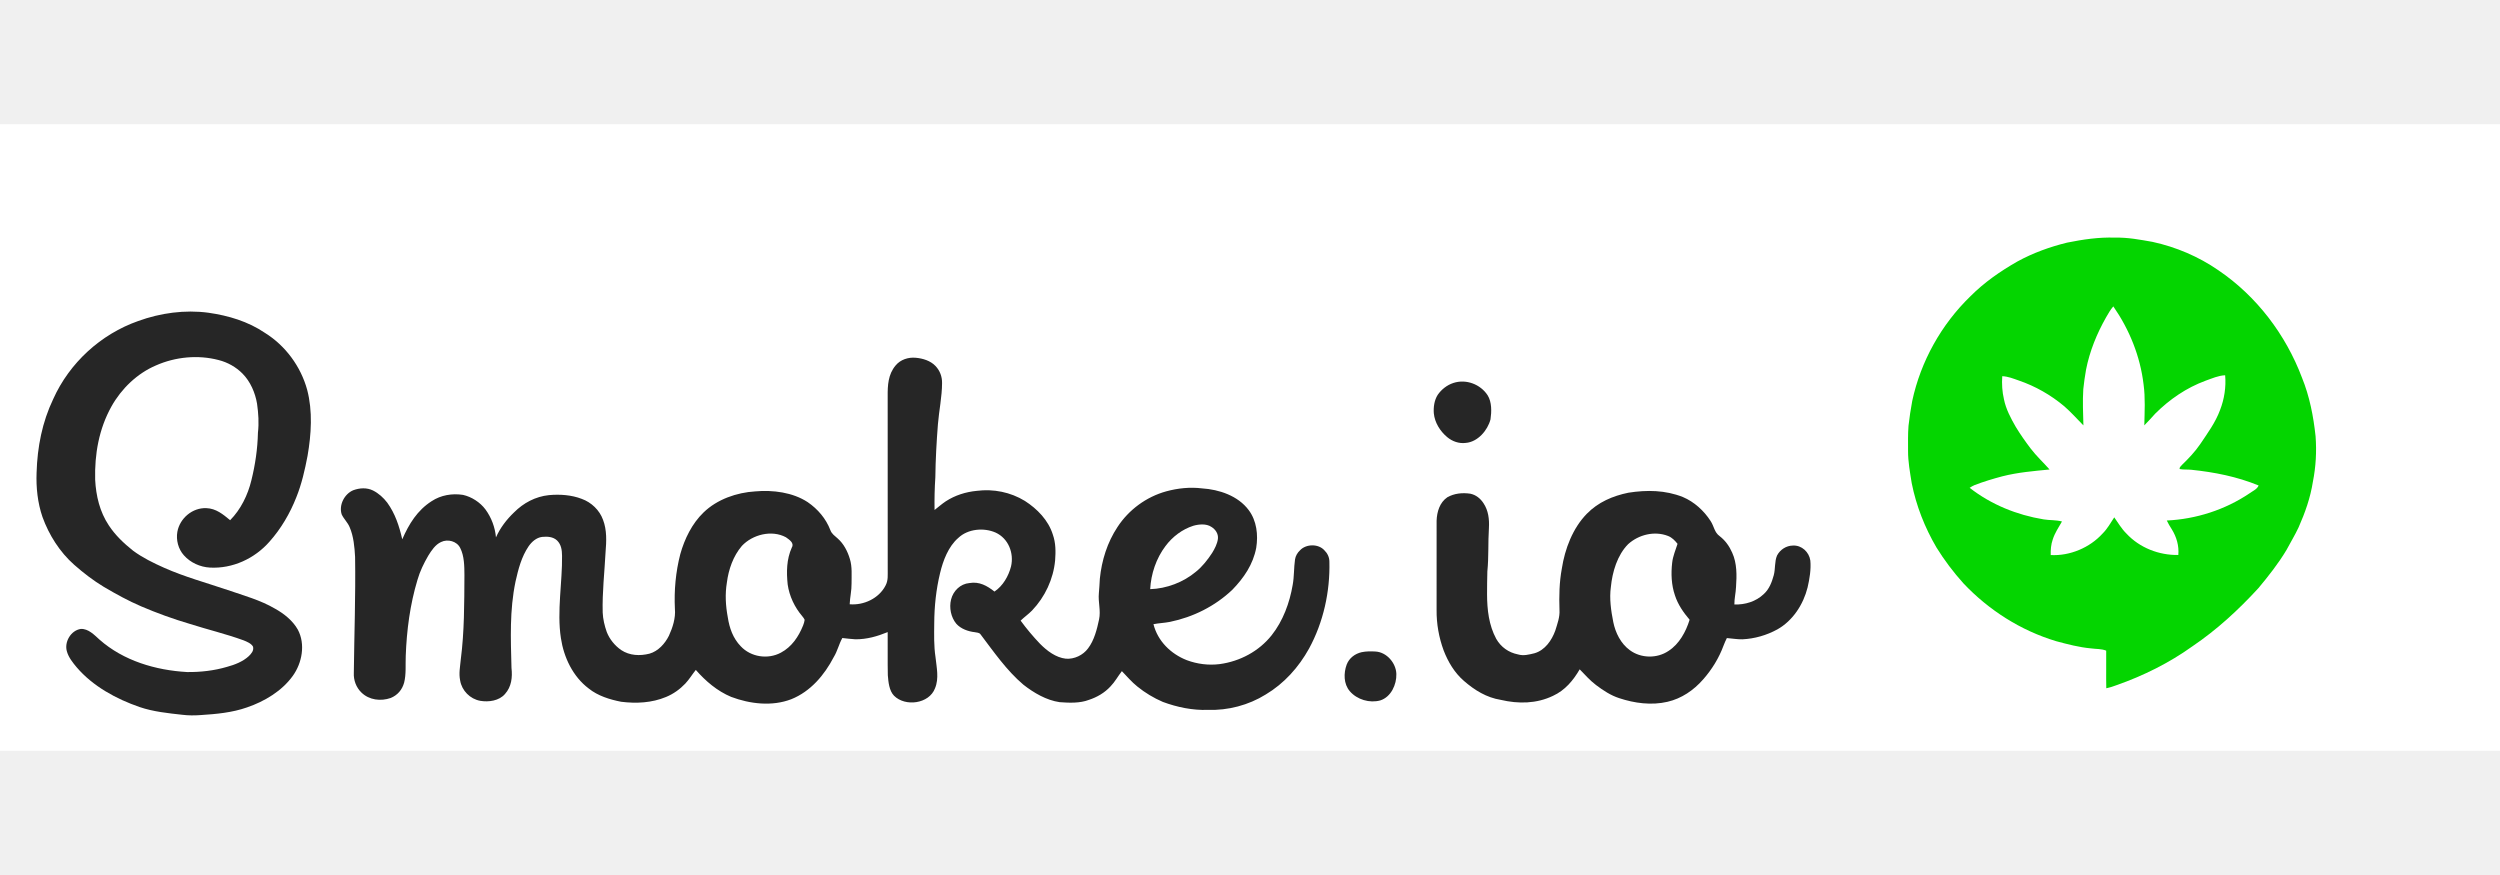
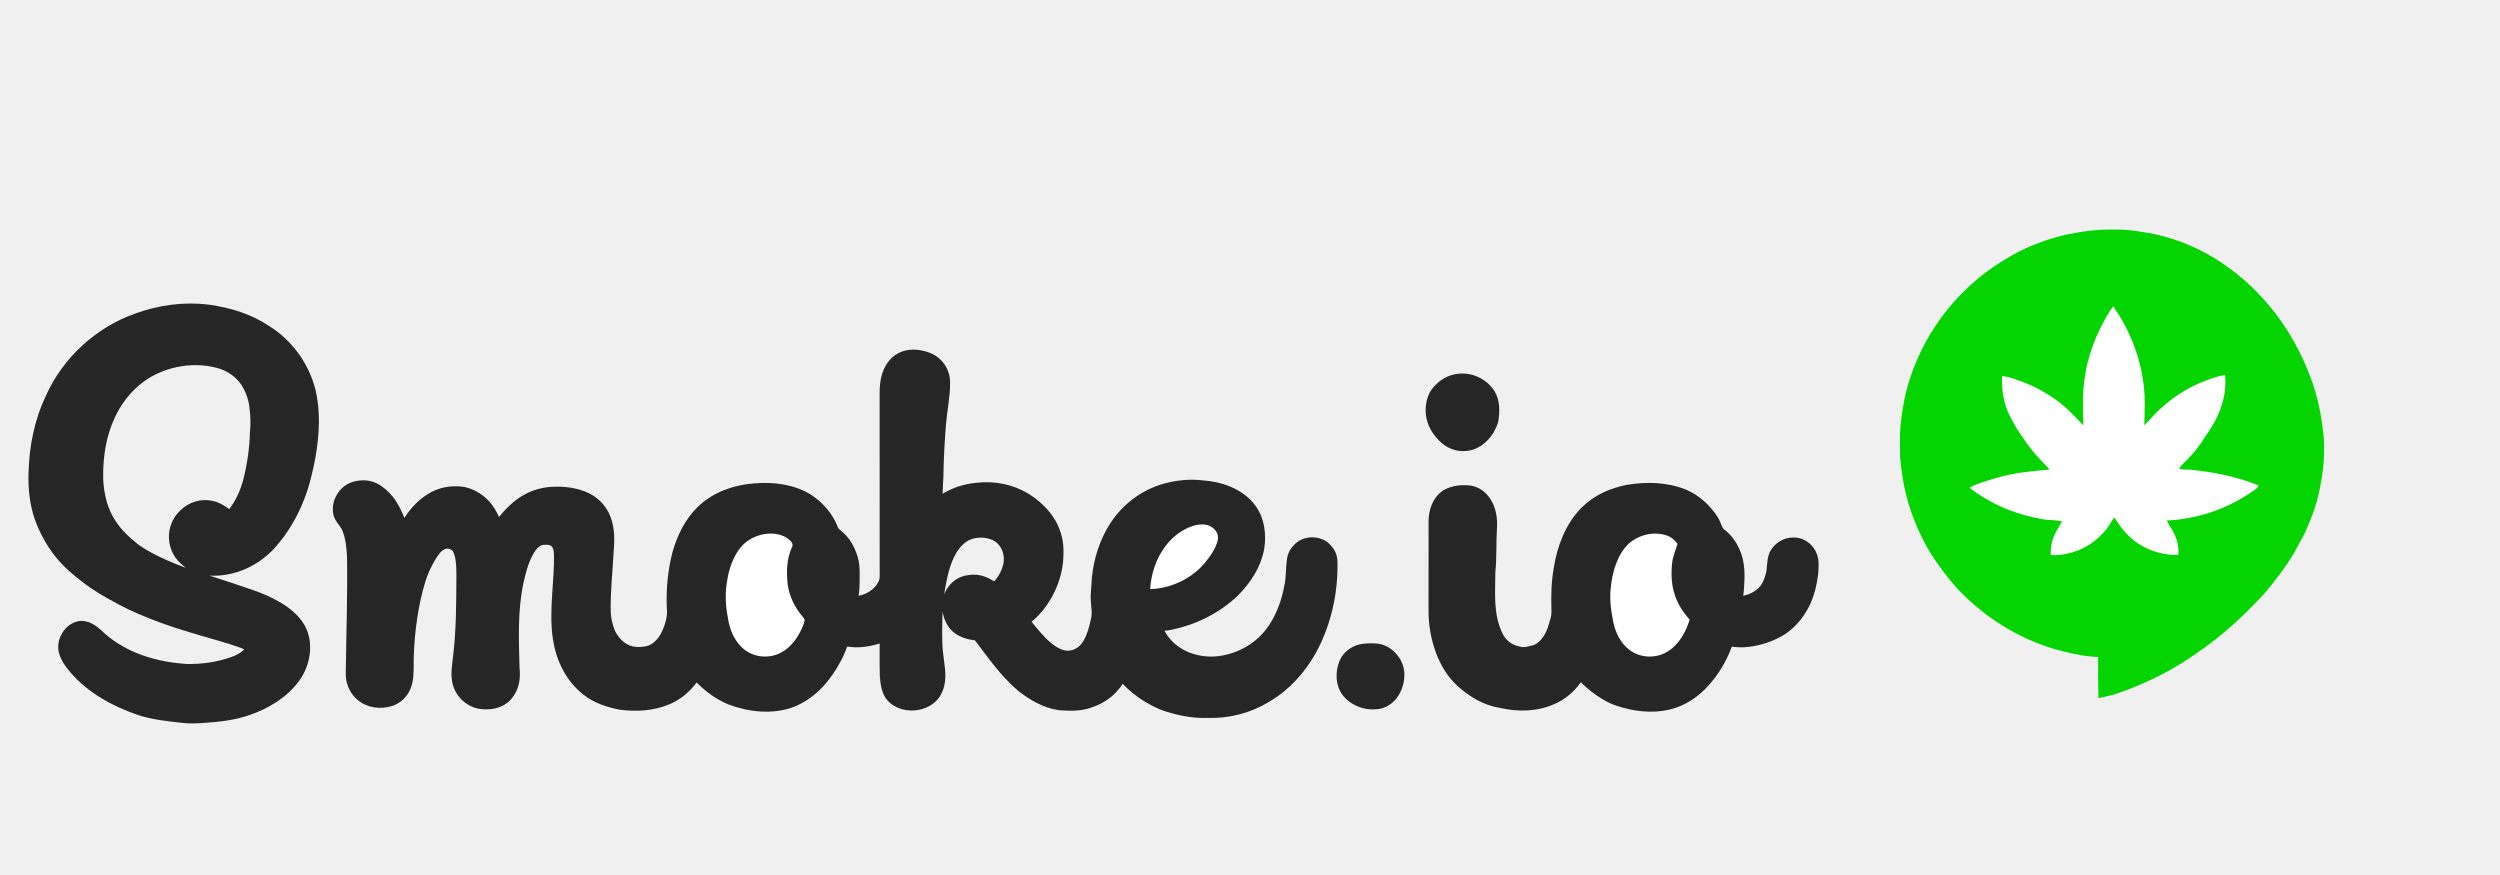
<svg xmlns="http://www.w3.org/2000/svg" xmlns:xlink="http://www.w3.org/1999/xlink" viewBox="0 0 2072 506" height="35.0pt" width="100.0pt" version="1.1">
  <defs>
-     <path d="M 0.00 0.00 L 2072.00 0.00 L 2072.00 506.00 L 0.00 506.00 L 0.00 0.00 Z" id="p0" />
    <path d="M 1753.00 87.35 C 1763.58 87.09 1773.66 89.05 1784.03 90.87 C 1803.50 95.11 1822.12 103.02 1838.53 114.35 C 1870.25 135.80 1894.42 167.71 1907.89 203.44 C 1914.21 219.00 1917.35 235.34 1919.15 251.97 C 1920.10 264.63 1919.40 277.17 1916.93 289.63 C 1914.88 302.80 1910.50 315.25 1905.11 327.39 C 1902.13 333.83 1898.39 339.86 1895.07 346.16 C 1888.36 357.41 1880.14 367.81 1871.76 377.86 C 1855.20 395.89 1837.36 412.35 1817.03 426.09 C 1797.91 439.79 1776.48 450.45 1754.30 458.23 C 1751.47 459.34 1748.67 460.19 1745.69 460.83 C 1745.46 450.44 1745.73 440.05 1745.62 429.66 C 1741.49 428.00 1737.54 428.43 1732.96 427.78 C 1723.10 426.87 1713.72 424.38 1704.18 421.83 C 1674.80 412.99 1648.26 396.10 1627.24 373.82 C 1618.94 364.57 1611.48 354.72 1604.94 344.15 C 1595.26 327.61 1588.16 309.65 1584.43 290.83 C 1583.02 281.95 1581.32 272.90 1581.40 264.00 C 1581.42 257.12 1581.22 250.19 1581.77 243.33 C 1582.55 236.42 1583.57 229.49 1584.87 222.65 C 1591.91 189.89 1608.96 159.32 1633.03 136.01 C 1644.60 124.38 1657.81 115.23 1672.01 107.13 C 1684.90 100.06 1698.92 94.99 1713.17 91.50 C 1726.34 88.85 1739.53 86.87 1753.00 87.35 Z" id="p1" />
    <path d="M 1751.51 144.33 C 1764.90 163.60 1773.84 185.71 1776.60 209.07 C 1778.12 220.13 1777.44 231.78 1777.21 242.93 C 1780.38 239.82 1783.25 236.45 1786.27 233.20 C 1798.14 221.37 1812.09 211.80 1827.87 205.97 C 1833.41 204.04 1838.24 201.71 1844.21 201.41 C 1845.05 211.17 1843.53 221.14 1839.97 230.25 C 1836.20 240.53 1829.58 249.51 1823.47 258.59 C 1819.19 264.88 1813.96 270.30 1808.54 275.60 C 1807.94 276.39 1805.74 278.07 1806.62 279.17 C 1809.65 279.76 1812.92 279.43 1816.01 279.73 C 1835.22 281.71 1854.01 285.40 1871.94 292.77 C 1870.78 295.88 1866.80 297.49 1864.23 299.39 C 1844.10 312.95 1820.04 320.66 1795.83 321.80 C 1796.99 324.33 1798.45 326.67 1799.94 329.01 C 1803.91 335.40 1806.09 342.80 1805.39 350.36 C 1789.41 350.68 1773.31 344.41 1762.38 332.62 C 1758.30 328.61 1755.56 323.81 1752.29 319.18 C 1749.20 323.85 1746.64 328.63 1742.61 332.61 C 1731.96 344.36 1715.47 351.28 1699.64 350.43 C 1699.51 346.03 1699.87 341.69 1701.31 337.51 C 1703.08 332.03 1706.13 327.55 1708.96 322.61 C 1703.93 321.26 1698.87 321.69 1693.79 320.87 C 1671.53 317.20 1650.30 308.63 1632.45 294.70 C 1633.71 293.90 1634.95 293.10 1636.33 292.53 C 1643.89 289.58 1651.65 287.27 1659.49 285.18 C 1672.44 281.88 1685.44 280.81 1698.68 279.52 C 1693.45 273.58 1687.73 268.37 1682.94 262.04 C 1678.59 256.30 1674.41 250.38 1670.68 244.22 C 1666.59 237.13 1662.48 229.41 1660.88 221.33 C 1659.40 215.04 1659.03 208.63 1659.46 202.19 C 1664.32 202.39 1668.59 204.16 1673.11 205.74 C 1686.90 210.45 1699.75 217.77 1710.90 227.15 C 1716.57 232.11 1721.56 237.71 1726.73 242.98 C 1726.46 233.02 1726.01 222.91 1726.63 212.95 C 1727.20 207.58 1727.95 202.10 1728.91 196.79 C 1731.93 181.44 1737.81 167.00 1745.51 153.42 C 1747.38 150.23 1749.06 147.13 1751.51 144.33 Z" id="p2" />
    <path d="M 172.72 149.59 C 189.45 152.01 205.48 156.76 219.60 166.30 C 236.59 176.87 249.32 194.18 254.58 213.46 C 259.24 231.10 257.99 250.38 254.90 268.19 C 252.71 279.77 250.02 291.61 245.59 302.55 C 240.35 315.92 232.91 328.61 223.34 339.35 C 211.01 353.36 192.78 361.83 173.99 360.82 C 165.86 360.37 157.81 356.74 152.39 350.61 C 147.74 345.46 145.80 337.92 147.00 331.15 C 149.03 319.93 159.52 311.05 171.04 311.55 C 179.04 311.81 184.89 316.68 190.73 321.54 C 199.55 312.67 205.41 300.61 208.33 288.54 C 211.54 275.63 213.49 262.33 213.78 249.03 C 214.72 240.98 214.17 233.01 213.05 225.02 C 211.53 215.93 207.54 206.62 200.98 200.02 C 195.59 194.56 188.60 190.67 181.18 188.80 C 164.12 184.32 145.37 186.15 129.27 193.26 C 113.68 199.90 100.59 212.55 92.37 227.27 C 81.97 245.93 78.33 266.81 78.87 288.00 C 79.57 301.41 82.66 314.53 90.17 325.82 C 95.60 334.07 102.56 340.64 110.23 346.76 C 118.07 352.59 127.12 357.00 136.02 360.97 C 153.31 368.63 170.62 373.26 188.62 379.38 C 201.93 383.96 215.87 387.76 228.05 394.93 C 235.40 399.00 242.63 404.79 246.81 412.19 C 253.29 424.21 250.41 439.87 242.63 450.62 C 233.63 463.14 219.13 471.80 204.73 476.69 C 192.40 481.04 179.18 482.24 166.20 483.06 C 161.20 483.43 156.19 483.44 151.20 482.82 C 139.47 481.54 126.93 480.25 115.73 476.40 C 96.36 469.72 77.02 459.21 63.55 443.46 C 60.40 439.69 56.87 435.29 55.51 430.51 C 53.00 422.66 58.72 412.83 66.98 411.66 C 73.24 411.35 78.20 416.67 82.48 420.52 C 102.36 438.07 128.94 445.89 155.00 447.39 C 166.12 447.53 177.47 446.25 188.15 443.09 C 194.46 441.39 201.36 438.73 206.21 434.20 C 208.39 432.06 210.49 429.67 209.73 426.37 C 208.32 423.72 204.55 422.18 201.88 421.11 C 187.41 415.83 171.97 412.16 157.32 407.48 C 143.62 403.45 130.17 398.57 117.04 392.96 C 106.29 388.34 96.21 382.79 86.14 376.86 C 77.36 371.58 69.18 365.26 61.49 358.50 C 49.52 347.92 40.59 333.80 35.19 318.82 C 31.17 307.10 29.83 294.35 30.33 282.01 C 30.95 260.91 34.96 240.26 44.10 221.15 C 57.58 191.14 83.48 167.41 114.49 156.48 C 132.91 149.79 153.24 146.97 172.72 149.59 Z" id="p3" />
    <path d="M 759.02 186.92 C 764.77 187.41 771.24 189.38 775.29 193.70 C 779.01 197.53 780.89 202.62 780.78 207.94 C 780.73 219.32 778.28 230.67 777.35 242.01 C 776.20 256.67 775.39 271.30 775.21 286.00 C 774.61 295.01 774.41 304.06 774.56 313.08 C 777.67 310.67 780.61 308.05 783.88 305.88 C 791.58 300.87 800.40 298.11 809.51 297.22 C 823.35 295.44 837.51 298.27 849.43 305.57 C 859.69 312.15 868.90 321.61 872.59 333.47 C 875.05 340.47 875.03 347.55 874.48 354.87 C 873.03 370.36 866.11 385.14 855.38 396.37 C 852.43 399.41 848.93 401.82 845.89 404.77 C 850.79 411.48 856.26 418.00 862.00 424.00 C 867.67 429.73 875.07 435.41 883.32 436.32 C 890.33 436.89 897.61 433.44 901.78 427.78 C 906.87 421.15 909.18 411.93 910.89 403.87 C 912.50 396.30 910.02 389.67 910.74 382.00 C 911.10 378.00 911.34 374.01 911.55 370.00 C 913.10 354.78 917.70 340.01 926.18 327.19 C 935.51 312.88 950.06 302.20 966.52 297.64 C 976.11 295.01 986.30 293.95 996.19 295.17 C 1010.46 296.07 1026.06 301.29 1034.91 313.15 C 1041.57 322.00 1042.88 333.75 1041.16 344.43 C 1038.55 358.22 1030.91 369.39 1021.28 379.28 C 1006.98 392.83 988.87 401.87 969.61 405.82 C 965.11 406.70 960.50 406.83 955.99 407.72 C 959.51 421.75 970.37 432.35 983.61 437.55 C 992.32 440.79 1001.71 441.98 1010.94 440.80 C 1027.65 438.53 1043.37 430.21 1053.92 416.93 C 1063.32 405.11 1068.88 389.98 1071.37 375.20 C 1072.67 368.20 1072.30 361.12 1073.31 354.11 C 1073.74 351.13 1075.31 348.53 1077.47 346.48 C 1082.48 341.14 1092.59 340.95 1097.58 346.41 C 1100.21 348.96 1101.80 352.25 1101.80 355.95 C 1102.42 380.74 1096.83 406.13 1084.93 427.95 C 1076.34 443.46 1064.31 456.88 1049.01 466.01 C 1034.78 474.86 1017.74 479.32 1001.00 478.75 C 988.37 479.19 975.59 476.53 963.79 472.16 C 956.26 468.93 948.98 464.56 942.62 459.38 C 937.99 455.70 933.95 450.94 929.81 446.64 C 926.50 450.89 924.12 455.46 920.34 459.35 C 915.48 464.62 909.27 468.21 902.50 470.45 C 895.06 473.32 886.11 472.96 878.28 472.36 C 867.31 470.81 856.74 464.60 848.14 457.84 C 834.34 446.14 823.58 430.58 812.73 416.23 C 811.63 414.58 809.60 414.75 807.85 414.35 C 802.36 413.73 796.37 411.60 792.60 407.39 C 788.10 401.98 786.55 394.03 788.25 387.26 C 790.03 380.11 795.94 374.28 803.45 373.64 C 811.58 372.20 818.07 375.83 824.22 380.69 C 831.26 375.94 835.84 367.96 837.94 359.88 C 840.54 348.83 835.75 336.64 825.18 331.81 C 815.41 327.50 802.17 328.67 794.23 336.23 C 785.99 343.35 781.62 354.98 779.15 365.31 C 775.84 378.91 774.36 393.02 774.30 407.00 C 774.20 416.44 773.94 425.66 775.35 435.03 C 776.24 443.55 778.40 452.67 774.93 460.88 C 770.06 473.79 750.23 476.35 740.97 467.01 C 736.89 462.82 736.28 455.55 735.83 450.02 C 735.57 438.12 735.83 426.19 735.71 414.28 C 727.10 417.81 718.38 420.32 708.99 420.25 C 705.35 420.09 701.74 419.52 698.12 419.19 C 695.29 424.26 694.10 429.95 691.04 434.94 C 683.27 449.90 671.82 463.47 655.84 469.90 C 639.93 476.04 621.65 473.86 605.99 467.98 C 594.43 463.13 584.88 454.98 576.69 445.62 C 573.66 449.37 571.25 453.51 567.97 456.96 C 563.48 461.70 558.07 465.55 552.03 468.04 C 540.23 472.97 527.35 473.60 514.79 472.02 C 505.44 470.19 495.46 467.12 487.96 461.05 C 474.82 451.19 467.25 435.22 464.87 419.24 C 461.46 397.07 466.16 372.49 465.82 350.99 C 465.76 346.29 465.20 341.76 461.68 338.32 C 458.29 335.17 453.63 334.96 449.25 335.39 C 444.54 336.01 440.78 339.37 438.14 343.13 C 432.19 351.89 429.57 362.10 427.28 372.30 C 422.26 396.47 423.31 419.55 423.92 444.00 C 424.79 451.72 423.95 459.57 418.55 465.56 C 413.72 471.25 404.97 472.44 398.01 471.24 C 389.62 469.73 382.76 462.81 381.37 454.40 C 380.14 448.45 381.34 443.12 381.88 437.10 C 384.90 413.59 384.78 390.66 384.92 367.00 C 384.87 359.74 384.83 351.18 381.43 344.58 C 378.65 338.90 371.07 336.93 365.56 339.62 C 360.80 341.77 357.60 346.65 354.94 350.95 C 351.28 357.25 348.01 363.97 346.00 370.99 C 339.86 391.33 337.03 412.81 336.28 434.01 C 335.97 441.14 336.73 449.28 334.94 456.19 C 333.31 462.06 329.52 466.54 323.86 468.87 C 315.63 471.76 306.02 470.66 299.59 464.41 C 295.18 460.16 292.95 454.14 293.25 448.05 C 293.61 415.99 294.79 384.11 294.30 351.99 C 293.86 343.82 293.06 334.88 289.77 327.28 C 288.16 323.38 284.93 320.50 283.19 316.73 C 280.69 309.04 285.40 299.80 292.76 296.71 C 298.03 294.76 304.00 294.38 309.15 296.92 C 313.79 299.24 317.81 302.89 320.95 307.00 C 327.57 316.18 330.90 326.46 333.39 337.38 C 338.93 324.68 345.86 313.35 357.79 305.75 C 365.42 300.73 374.74 299.17 383.69 300.55 C 390.87 302.14 397.96 306.73 402.35 312.63 C 407.31 319.41 410.30 327.43 411.06 335.79 C 414.49 327.97 419.89 320.94 426.05 315.07 C 433.85 307.21 443.87 301.90 454.96 300.76 C 463.99 299.93 473.66 300.57 482.19 303.88 C 490.14 306.75 496.91 313.21 499.79 321.21 C 503.07 329.74 502.63 339.05 501.89 347.99 C 501.03 364.77 499.08 381.12 499.51 398.03 C 499.73 403.52 501.06 409.00 502.87 414.17 C 505.20 420.17 509.57 425.53 514.86 429.18 C 521.86 433.82 530.37 434.16 538.32 432.15 C 545.54 430.08 551.11 423.87 554.38 417.34 C 557.52 410.53 560.07 402.57 559.36 394.99 C 558.62 379.73 560.00 364.45 563.83 349.65 C 567.37 337.03 573.56 324.30 583.11 315.12 C 594.36 304.22 610.56 298.59 625.99 297.66 C 640.51 296.37 657.00 298.42 669.42 306.58 C 677.78 312.30 684.57 320.24 688.20 329.76 C 689.38 333.00 691.91 334.48 694.30 336.72 C 699.29 341.07 702.52 347.41 704.37 353.67 C 706.40 360.10 705.73 367.27 705.77 374.04 C 705.87 379.86 704.44 385.44 704.22 391.22 C 715.84 392.21 728.38 386.40 733.87 375.83 C 736.33 371.32 735.65 366.94 735.74 362.00 C 735.70 314.33 735.75 266.67 735.71 219.00 C 735.64 209.72 736.04 200.70 742.29 193.28 C 746.34 188.39 752.82 186.33 759.02 186.92 Z" id="p4" />
    <path d="M 1204.54 207.81 C 1215.03 204.33 1226.98 208.83 1232.94 218.00 C 1236.48 223.63 1236.27 231.62 1235.33 237.98 C 1232.93 247.13 1224.77 256.68 1214.83 257.48 C 1209.19 258.20 1203.69 256.24 1199.38 252.64 C 1193.54 247.75 1189.09 240.63 1188.35 232.95 C 1187.95 227.82 1188.77 222.00 1191.61 217.60 C 1194.72 213.11 1199.32 209.51 1204.54 207.81 Z" id="p5" />
    <path d="M 1394.73 302.32 C 1404.16 306.30 1412.21 313.64 1417.73 322.19 C 1420.74 326.83 1420.82 331.58 1425.24 334.74 C 1429.94 338.40 1433.26 343.02 1435.63 348.45 C 1439.71 357.33 1439.46 367.38 1438.82 376.92 C 1438.62 381.79 1437.39 386.49 1437.45 391.39 C 1446.28 391.71 1455.32 388.96 1461.79 382.79 C 1466.34 378.68 1468.52 372.91 1470.09 367.14 C 1471.52 361.86 1470.67 355.76 1472.81 350.81 C 1475.36 345.93 1480.43 342.61 1486.00 342.56 C 1493.23 342.15 1499.39 347.95 1500.40 354.93 C 1501.10 362.26 1499.78 370.12 1498.13 377.26 C 1494.64 391.32 1485.90 404.85 1473.08 412.04 C 1464.16 416.92 1454.20 419.80 1444.04 420.26 C 1439.78 420.37 1435.48 419.52 1431.22 419.23 C 1430.19 421.28 1429.26 423.38 1428.45 425.53 C 1424.67 435.79 1418.78 445.35 1411.54 453.53 C 1403.74 462.47 1393.68 469.35 1382.02 472.05 C 1368.81 475.13 1354.74 473.27 1342.00 469.03 C 1335.04 466.79 1328.62 462.58 1322.82 458.18 C 1317.70 454.34 1313.70 449.67 1309.25 445.14 C 1303.83 454.44 1297.12 462.50 1287.15 467.10 C 1273.45 473.69 1258.40 473.87 1243.80 470.44 C 1232.07 468.55 1222.11 462.41 1213.29 454.72 C 1205.48 447.96 1200.19 439.01 1196.49 429.46 C 1192.57 418.81 1190.53 407.36 1190.65 396.00 C 1190.66 371.32 1190.65 346.63 1190.66 321.95 C 1190.92 314.61 1193.18 306.89 1199.54 302.54 C 1205.37 299.26 1212.02 298.62 1218.57 299.57 C 1223.24 300.52 1226.98 303.54 1229.53 307.48 C 1233.61 313.58 1234.42 320.82 1234.02 328.00 C 1233.23 339.95 1233.93 352.08 1232.72 363.96 C 1232.46 370.30 1232.57 376.65 1232.47 383.00 C 1232.53 395.73 1233.94 408.51 1240.07 419.87 C 1243.96 426.70 1250.33 431.22 1258.03 432.76 C 1262.76 434.16 1267.20 432.92 1271.87 431.79 C 1280.49 429.27 1286.11 421.11 1289.02 413.04 C 1290.73 407.48 1292.88 401.81 1292.50 396.03 C 1292.12 384.50 1292.33 373.04 1294.44 361.68 C 1296.97 345.34 1303.45 328.16 1315.19 316.19 C 1324.57 306.58 1336.68 301.39 1349.67 298.75 C 1364.98 296.36 1380.17 296.56 1394.73 302.32 Z" id="p6" />
    <path d="M 1003.91 327.03 C 1007.37 329.10 1009.90 332.79 1009.41 336.97 C 1008.88 341.09 1006.80 345.13 1004.64 348.64 C 1000.91 354.32 996.55 359.95 991.21 364.22 C 980.80 372.99 966.85 378.27 953.28 378.69 C 953.95 365.97 958.26 353.16 965.96 342.97 C 971.71 335.26 979.82 329.09 989.01 326.16 C 993.64 324.85 999.69 324.26 1003.91 327.03 Z" id="p7" />
    <path d="M 651.36 335.68 C 654.02 337.61 658.54 340.36 656.26 344.17 C 651.88 353.99 651.74 364.29 652.83 374.82 C 654.20 384.46 658.60 393.71 664.90 401.10 C 665.63 402.02 666.47 403.01 666.90 404.11 C 666.71 405.69 666.19 407.25 665.63 408.74 C 661.87 418.04 656.27 426.49 647.21 431.32 C 636.46 437.13 622.34 435.01 613.95 426.05 C 607.50 419.40 604.55 410.95 603.18 401.94 C 601.41 392.44 600.84 382.85 602.43 373.28 C 603.82 362.39 607.65 351.28 614.86 342.85 C 623.74 333.37 639.63 329.36 651.36 335.68 Z" id="p8" />
    <path d="M 1382.47 334.60 C 1385.83 335.92 1388.14 338.38 1390.34 341.13 C 1388.71 346.40 1386.50 351.22 1385.90 356.77 C 1384.85 365.70 1385.23 375.30 1388.20 383.85 C 1390.69 391.54 1395.20 397.94 1400.35 404.06 C 1397.29 413.93 1391.79 424.13 1382.90 429.86 C 1373.40 436.32 1360.00 436.12 1350.77 429.24 C 1343.31 423.82 1338.89 414.87 1337.09 406.00 C 1335.23 396.62 1333.75 386.49 1335.08 376.96 C 1336.29 364.49 1340.37 350.51 1349.40 341.40 C 1358.15 333.48 1371.29 330.22 1382.47 334.60 Z" id="p9" />
    <path d="M 1128.55 430.93 C 1132.29 430.14 1136.25 430.16 1140.05 430.39 C 1149.30 430.91 1157.03 439.92 1157.30 448.96 C 1157.57 457.76 1152.89 468.05 1143.99 470.90 C 1135.14 473.34 1124.71 470.26 1118.71 463.26 C 1113.53 457.22 1113.52 448.32 1116.14 441.17 C 1118.21 435.79 1123.01 432.18 1128.55 430.93 Z" id="p10" />
  </defs>
  <g stroke-width="10pt">
-     <use stroke="#ffffff" xlink:href="#p0" />
    <use stroke="#04d500" xlink:href="#p1" />
    <use stroke="#ffffff" xlink:href="#p2" />
    <use stroke="#262626" xlink:href="#p3" />
    <use stroke="#262626" xlink:href="#p4" />
    <use stroke="#262626" xlink:href="#p5" />
    <use stroke="#262626" xlink:href="#p6" />
    <use stroke="#ffffff" xlink:href="#p7" />
    <use stroke="#ffffff" xlink:href="#p8" />
    <use stroke="#ffffff" xlink:href="#p9" />
    <use stroke="#262626" xlink:href="#p10" />
  </g>
  <g>
-     <use xlink:href="#p0" fill="#ffffff" />
    <use xlink:href="#p1" fill="#04d500" />
    <use xlink:href="#p2" fill="#ffffff" />
    <use xlink:href="#p3" fill="#262626" />
    <use xlink:href="#p4" fill="#262626" />
    <use xlink:href="#p5" fill="#262626" />
    <use xlink:href="#p6" fill="#262626" />
    <use xlink:href="#p7" fill="#ffffff" />
    <use xlink:href="#p8" fill="#ffffff" />
    <use xlink:href="#p9" fill="#ffffff" />
    <use xlink:href="#p10" fill="#262626" />
  </g>
</svg>
